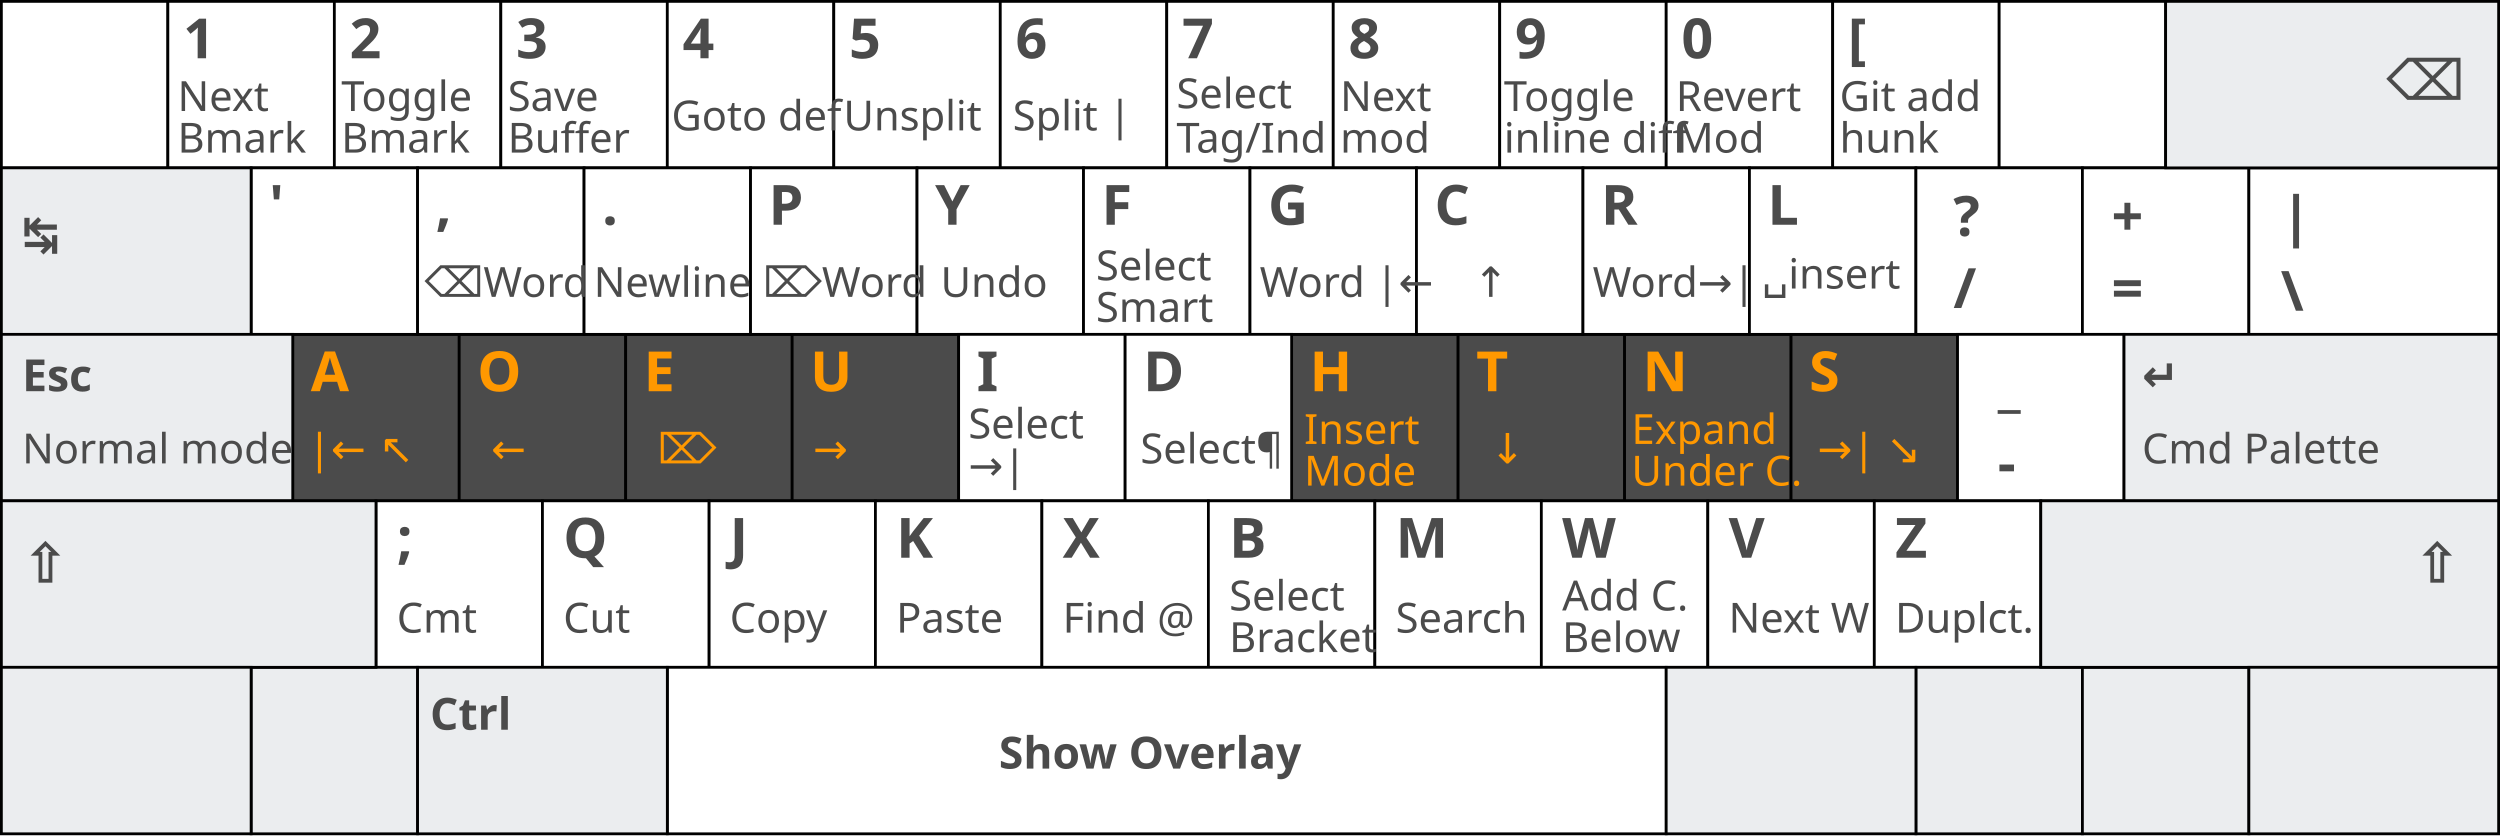
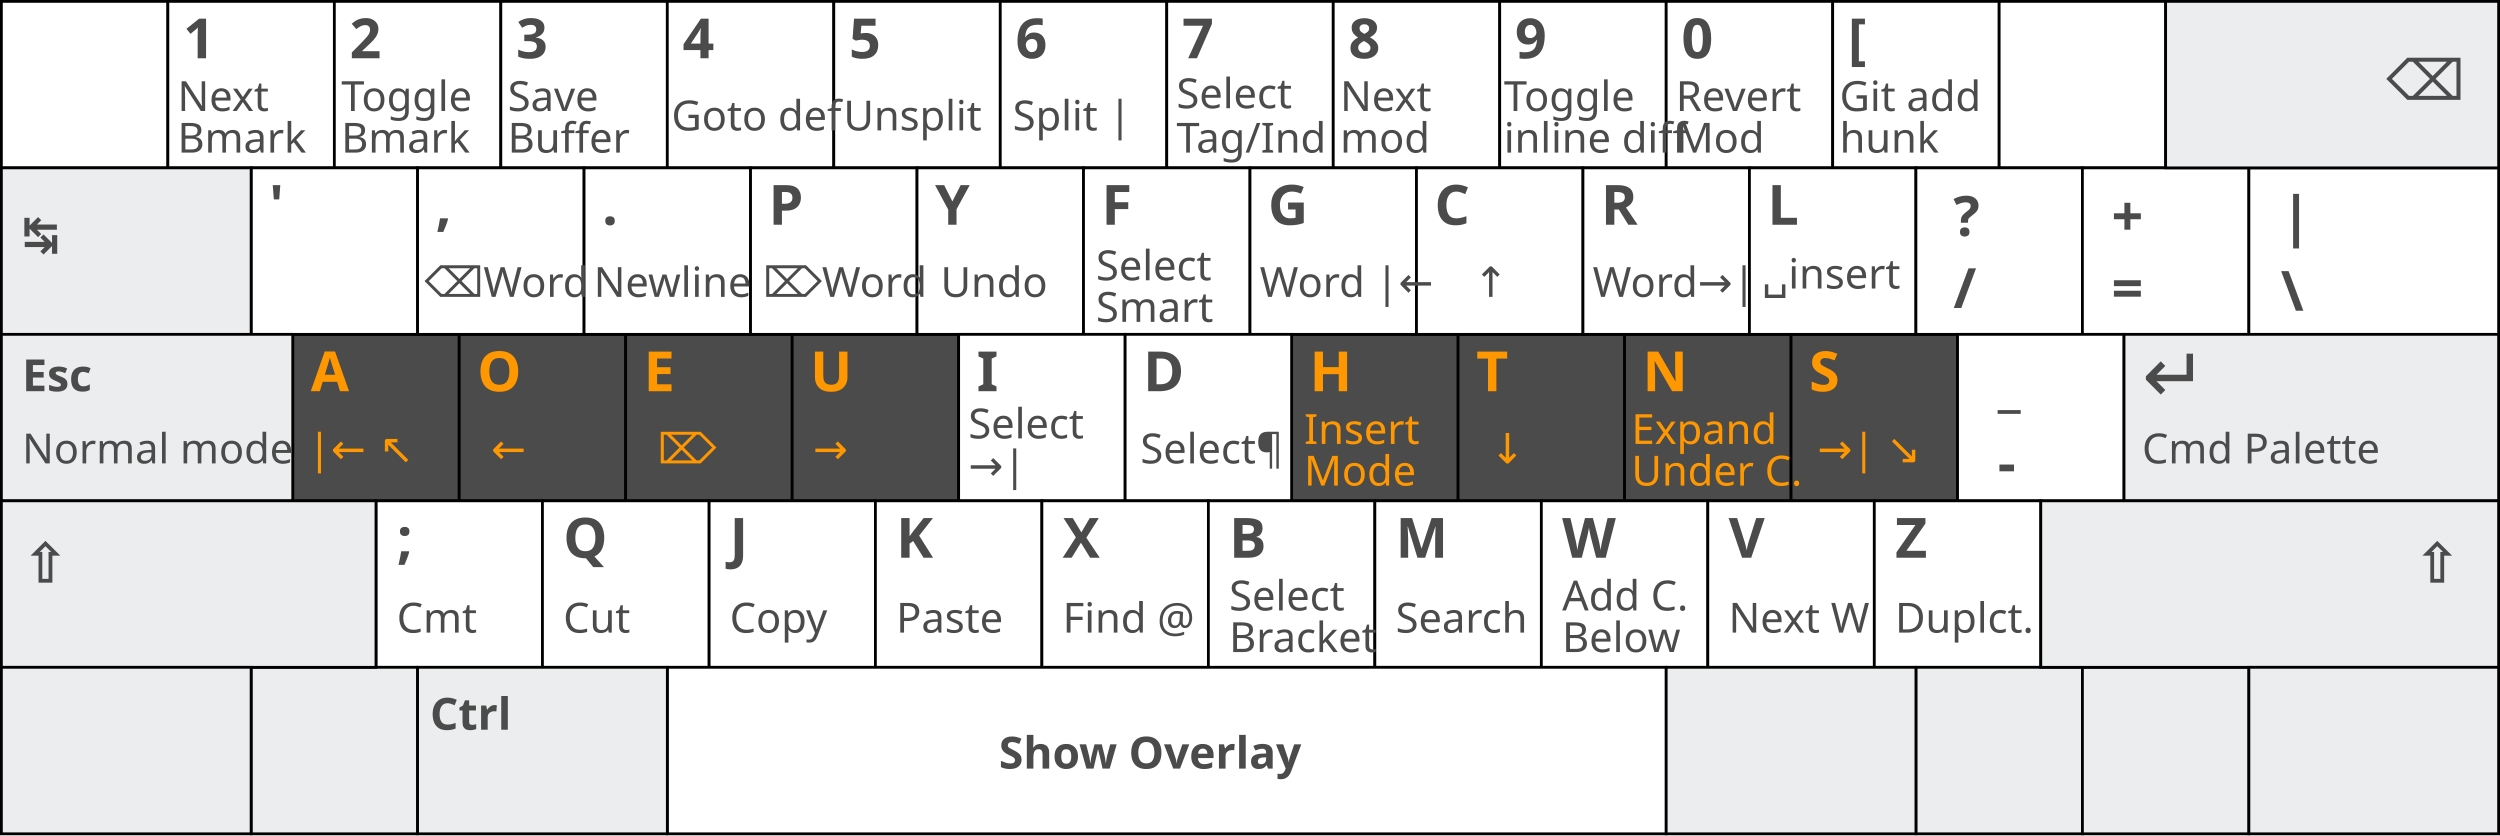
<svg xmlns="http://www.w3.org/2000/svg" height="301" width="901" version="1.0" style="font-family:sans-serif;font-weight:normal;font-size:15px;fill:#4B4B4B">
  <g style="stroke:#000000;stroke-width:1">
    <path d="m 105.5,120.5 60,0 0,60 -60,0 0,-60 z" />
    <path d="m 165.5,120.5 60,0 0,60 -60,0 0,-60 z" />
    <path d="m 225.5,120.5 60,0 0,60 -60,0 0,-60 z" />
    <path d="m 285.5,120.5 60,0 0,60 -60,0 0,-60 z" />
    <path d="m 465.5,120.5 60,0 0,60 -60,0 0,-60 z" />
    <path d="m 525.5,120.5 60,0 0,60 -60,0 0,-60 z" />
    <path d="m 585.5,120.5 60,0 0,60 -60,0 0,-60 z" />
    <path d="m 645.5,120.5 60,0 0,60 -60,0 0,-60 z" />
    <g style="fill:#ffffff">
      <path d="m 0.5,0.5 60,0 0,60 -60,0 0,-60 z" />
      <path d="m 60.5,0.5 60,0 0,60 -60,0 0,-60 z" />
      <path d="m 120.5,0.5 60,0 0,60 -60,0 0,-60 z" />
      <path d="m 180.5,0.5 60,0 0,60 -60,0 0,-60 z" />
      <path d="m 240.5,0.5 60,0 0,60 -60,0 0,-60 z" />
      <path d="m 300.5,0.5 60,0 0,60 -60,0 0,-60 z" />
      <path d="m 360.5,0.5 60,0 0,60 -60,0 0,-60 z" />
      <path d="m 420.5,0.5 60,0 0,60 -60,0 0,-60 z" />
      <path d="m 480.5,0.5 60,0 0,60 -60,0 0,-60 z" />
      <path d="m 540.5,0.5 60,0 0,60 -60,0 0,-60 z" />
      <path d="m 600.5,0.5 60,0 0,60 -60,0 0,-60 z" />
      <path d="m 660.5,0.5 60,0 0,60 -60,0 0,-60 z" />
      <path d="m 720.5,0.5 60,0 0,60 -60,0 0,-60 z" />
      <path d="m 90.5,60.5 60,0 0,60 -60,0 0,-60 z" />
      <path d="m 150.5,60.5 60,0 0,60 -60,0 0,-60 z" />
      <path d="m 210.5,60.5 60,0 0,60 -60,0 0,-60 z" />
      <path d="m 270.5,60.5 60,0 0,60 -60,0 0,-60 z" />
      <path d="m 330.5,60.5 60,0 0,60 -60,0 0,-60 z" />
      <path d="m 390.5,60.5 60,0 0,60 -60,0 0,-60 z" />
      <path d="m 450.5,60.5 60,0 0,60 -60,0 0,-60 z" />
      <path d="m 510.5,60.5 60,0 0,60 -60,0 0,-60 z" />
      <path d="m 570.5,60.5 60,0 0,60 -60,0 0,-60 z" />
      <path d="m 630.5,60.5 60,0 0,60 -60,0 0,-60 z" />
      <path d="m 690.5,60.5 60,0 0,60 -60,0 0,-60 z" />
      <path d="m 750.5,60.5 60,0 0,60 -60,0 0,-60 z" />
      <path d="m 810.5,60.5 90,0 0,60 -90,0 0,-60 z" />
      <path d="m 345.5,120.5 60,0 0,60 -60,0 0,-60 z" />
      <path d="m 405.5,120.5 60,0 0,60 -60,0 0,-60 z" />
      <path d="m 705.5,120.5 60,0 0,60 -60,0 0,-60 z" />
      <path d="m 135.5,180.5 60,0 0,60 -60,0 0,-60 z" />
      <path d="m 255.5,180.5 60,0 0,60 -60,0 0,-60 z" />
      <path d="m 195.5,180.5 60,0 0,60 -60,0 0,-60 z" />
      <path d="m 315.5,180.5 60,0 0,60 -60,0 0,-60 z" />
      <path d="m 375.5,180.5 60,0 0,60 -60,0 0,-60 z" />
      <path d="m 435.5,180.5 60,0 0,60 -60,0 0,-60 z" />
      <path d="m 495.5,180.5 60,0 0,60 -60,0 0,-60 z" />
      <path d="m 555.5,180.5 60,0 0,60 -60,0 0,-60 z" />
      <path d="m 615.5,180.5 60,0 0,60 -60,0 0,-60 z" />
      <path d="m 675.5,180.5 60,0 0,60 -60,0 0,-60 z" />
      <path d="m 240.5,240.5 360,0 0,60 -360,0 0,-60 z" />
    </g>
    <g style="fill:#EBEDEF">
      <path d="m 90.5,240.5 60,0 0,60 -60,0 0,-60 z" />
      <path d="m 690.5,240.5 60,0 0,60 -60,0 0,-60 z" />
      <path d="m 750.5,240.5 60,0 0,60 -60,0 0,-60 z" />
      <path d="m 780.5,0.5 120,0 0,60 -120,0 0,-60 z" />
      <path d="m 0.5,60.5 90,0 0,60 -90,0 0,-60 z" />
      <path d="m 0.5,120.5 105,0 0,60 -105,0 0,-60 z" />
      <path d="m 765.5,120.5 135,0 0,60 -135,0 0,-60 z" />
      <path d="m 0.5,180.5 135,0 0,60 -135,0 0,-60 z" />
      <path d="m 735.5,180.5 165,0 0,60 -165,0 0,-60 z" />
      <path d="m 0.5,240.5 90,0 0,60 -90,0 0,-60 z" />
      <path d="m 810.5,240.5 90,0 0,60 -90,0 0,-60 z" />
      <path d="m 150.5,240.5 90,0 0,60 -90,0 0,-60 z" />
      <path d="m 600.5,240.5 90,0 0,60 -90,0 0,-60 z" />
    </g>
  </g>
  <g style="fill:#FF9800">
    <text>
      <tspan x="111" y="167">|← ↖︎</tspan>
      <tspan x="177" y="167">←</tspan>
      <tspan x="537" y="167">↓</tspan>
      <tspan x="588" y="160">Expand</tspan>
      <tspan x="588" y="175">Under C.</tspan>
      <tspan x="470" y="160">Insert</tspan>
      <tspan x="470" y="175">Mode</tspan>
      <tspan x="655" y="167">→| ↘︎</tspan>
      <tspan x="237" y="167">⌦</tspan>
      <tspan x="293" y="167">→</tspan>
    </text>
    <text style="font-weight:bold;font-size:20px">
      <tspan x="112" y="141">A</tspan>
      <tspan x="172" y="141">O</tspan>
      <tspan x="232" y="141">E</tspan>
      <tspan x="292" y="141">U</tspan>
      <tspan x="472" y="141">H</tspan>
      <tspan x="532" y="141">T</tspan>
      <tspan x="592" y="141">N</tspan>
      <tspan x="652" y="141">S</tspan>
    </text>
  </g>
  <text>
    <tspan x="123" y="40">Toggle</tspan>
    <tspan x="123" y="55">Bmark</tspan>
    <tspan x="143" y="228">Cmt</tspan>
    <tspan x="153" y="107">⌫Word</tspan>
    <tspan x="183" y="40">Save</tspan>
    <tspan x="183" y="55">Buffer</tspan>
    <tspan x="203" y="228">Cut</tspan>
    <tspan x="214" y="107">Newline</tspan>
    <tspan x="242" y="47">Goto def</tspan>
    <tspan x="263" y="228">Copy</tspan>
    <tspan x="275" y="107">⌦Word</tspan>
    <tspan x="304" y="47">Unsplit</tspan>
    <tspan x="323" y="228">Paste</tspan>
    <tspan x="339" y="107">Undo</tspan>
    <tspan x="349" y="158">Select</tspan>
    <tspan x="349" y="173">→|</tspan>
    <tspan x="365" y="47">Split |</tspan>
    <tspan x="383" y="228">Find @</tspan>
    <tspan x="395" y="101">Select</tspan>
    <tspan x="395" y="116">Smart</tspan>
    <tspan x="411" y="167">Select¶</tspan>
    <tspan x="424" y="39">Select</tspan>
    <tspan x="424" y="55">Tag/Ind</tspan>
    <tspan x="443" y="220">Select</tspan>
    <tspan x="443" y="235">Bracket</tspan>
    <tspan x="454" y="107">Word |←</tspan>
    <tspan x="483" y="40">Next</tspan>
    <tspan x="483" y="55">mod</tspan>
    <tspan x="503" y="228">Search</tspan>
    <tspan x="531" y="107">↑</tspan>
    <tspan x="542" y="40">Toggle</tspan>
    <tspan x="542" y="55">inline diff</tspan>
    <tspan x="563" y="220">Add C.</tspan>
    <tspan x="563" y="235">Below</tspan>
    <tspan x="574" y="107">Word→|</tspan>
    <tspan x="604" y="40">Revert</tspan>
    <tspan x="604" y="55">Mod</tspan>
    <tspan x="623" y="228">Next W</tspan>
    <tspan x="635" y="104">␣insert</tspan>
    <tspan x="64" y="40">Next</tspan>
    <tspan x="64" y="55">Bmark</tspan>
    <tspan x="663" y="40">Git add</tspan>
    <tspan x="663" y="55">hunk</tspan>
    <tspan x="683" y="228">Duplct.</tspan>
    <tspan x="772" y="167">Cmd Palette</tspan>
    <tspan x="8" y="167">Normal mode</tspan>
  </text>
  <text style="font-size:20px">
    <tspan x="860" y="36">⌫</tspan>
  </text>
+   <text style="font-size:28px">
+     <tspan x="772" y="145">↵</tspan>
+   </text>
  <text style="font-weight:bold;font-size:16px">
    <tspan x="780" y="166" />
    <tspan x="8" y="141">Esc</tspan>
-     <tspan x="772" y="141">↵</tspan>
    <tspan x="8" y="90">↹</tspan>
    <tspan x="155" y="263">Ctrl</tspan>
    <tspan x="360" y="277">Show Overlay</tspan>
  </text>
  <text style="font-weight:bold;font-size:20px">
    <tspan x="97" y="81">'</tspan>
    <tspan x="157" y="81">,</tspan>
    <tspan x="217" y="81">.</tspan>
    <tspan x="277" y="81">P</tspan>
    <tspan x="337" y="81">Y</tspan>
    <tspan x="397" y="81">F</tspan>
    <tspan x="457" y="81">G</tspan>
    <tspan x="517" y="81">C</tspan>
    <tspan x="577" y="81">R</tspan>
    <tspan x="637" y="81">L</tspan>
    <tspan x="8" y="210">⇧</tspan>
    <tspan x="870" y="210">⇧</tspan>
    <tspan x="66" y="21">1</tspan>
    <tspan x="126" y="21">2</tspan>
    <tspan x="186" y="21">3</tspan>
    <tspan x="246" y="21">4</tspan>
    <tspan x="306" y="21">5</tspan>
    <tspan x="366" y="21">6</tspan>
    <tspan x="426" y="21">7</tspan>
    <tspan x="486" y="21">8</tspan>
    <tspan x="546" y="21">9</tspan>
    <tspan x="606" y="21">0</tspan>
    <tspan x="666" y="21">[</tspan>
    <tspan x="704" y="85">?</tspan>
    <tspan x="704" y="111">/</tspan>
    <tspan x="720" y="146">_</tspan>
    <tspan x="720" y="174">-</tspan>
    <tspan x="822" y="85">|</tspan>
    <tspan x="822" y="112">\</tspan>
    <tspan x="761" y="85">+</tspan>
    <tspan x="761" y="111">=</tspan>
    <tspan x="352" y="141">I</tspan>
    <tspan x="412" y="141">D</tspan>
    <tspan x="143" y="201">;</tspan>
    <tspan x="203" y="201">Q</tspan>
    <tspan x="263" y="201">J</tspan>
    <tspan x="323" y="201">K</tspan>
    <tspan x="383" y="201">X</tspan>
    <tspan x="443" y="201">B</tspan>
    <tspan x="503" y="201">M</tspan>
    <tspan x="563" y="201">W</tspan>
    <tspan x="623" y="201">V</tspan>
    <tspan x="683" y="201">Z</tspan>
  </text>
</svg>
